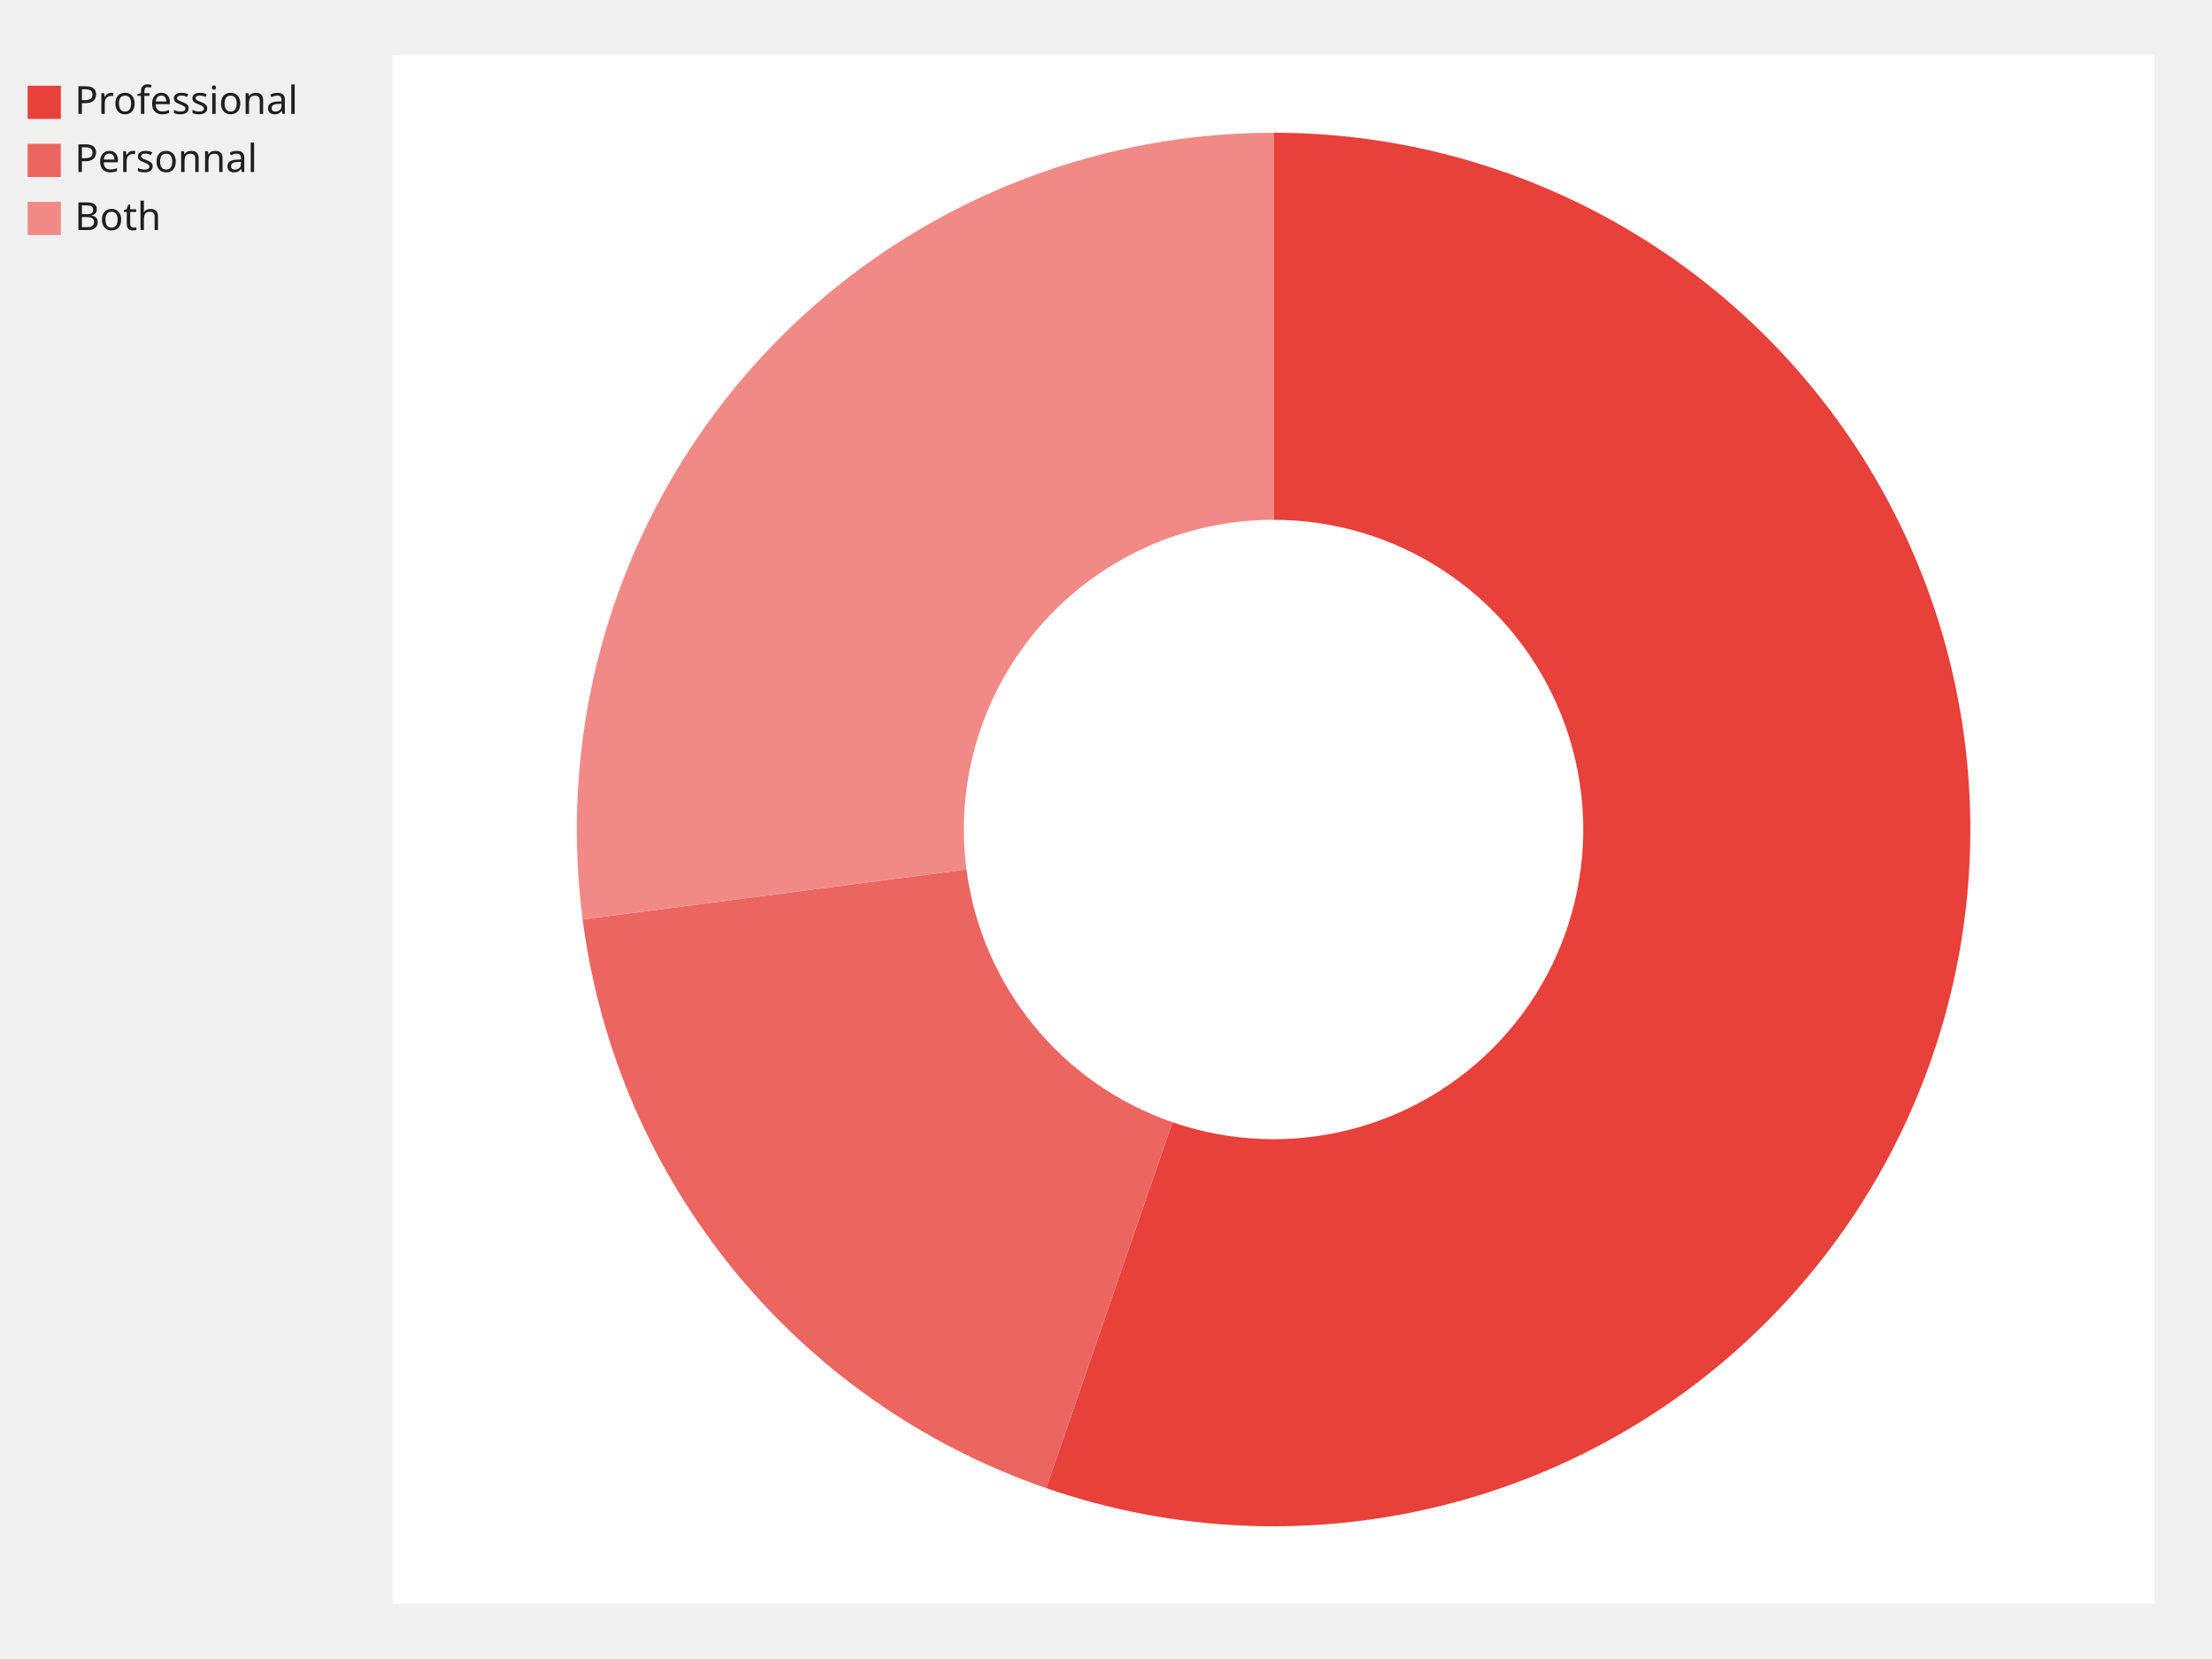
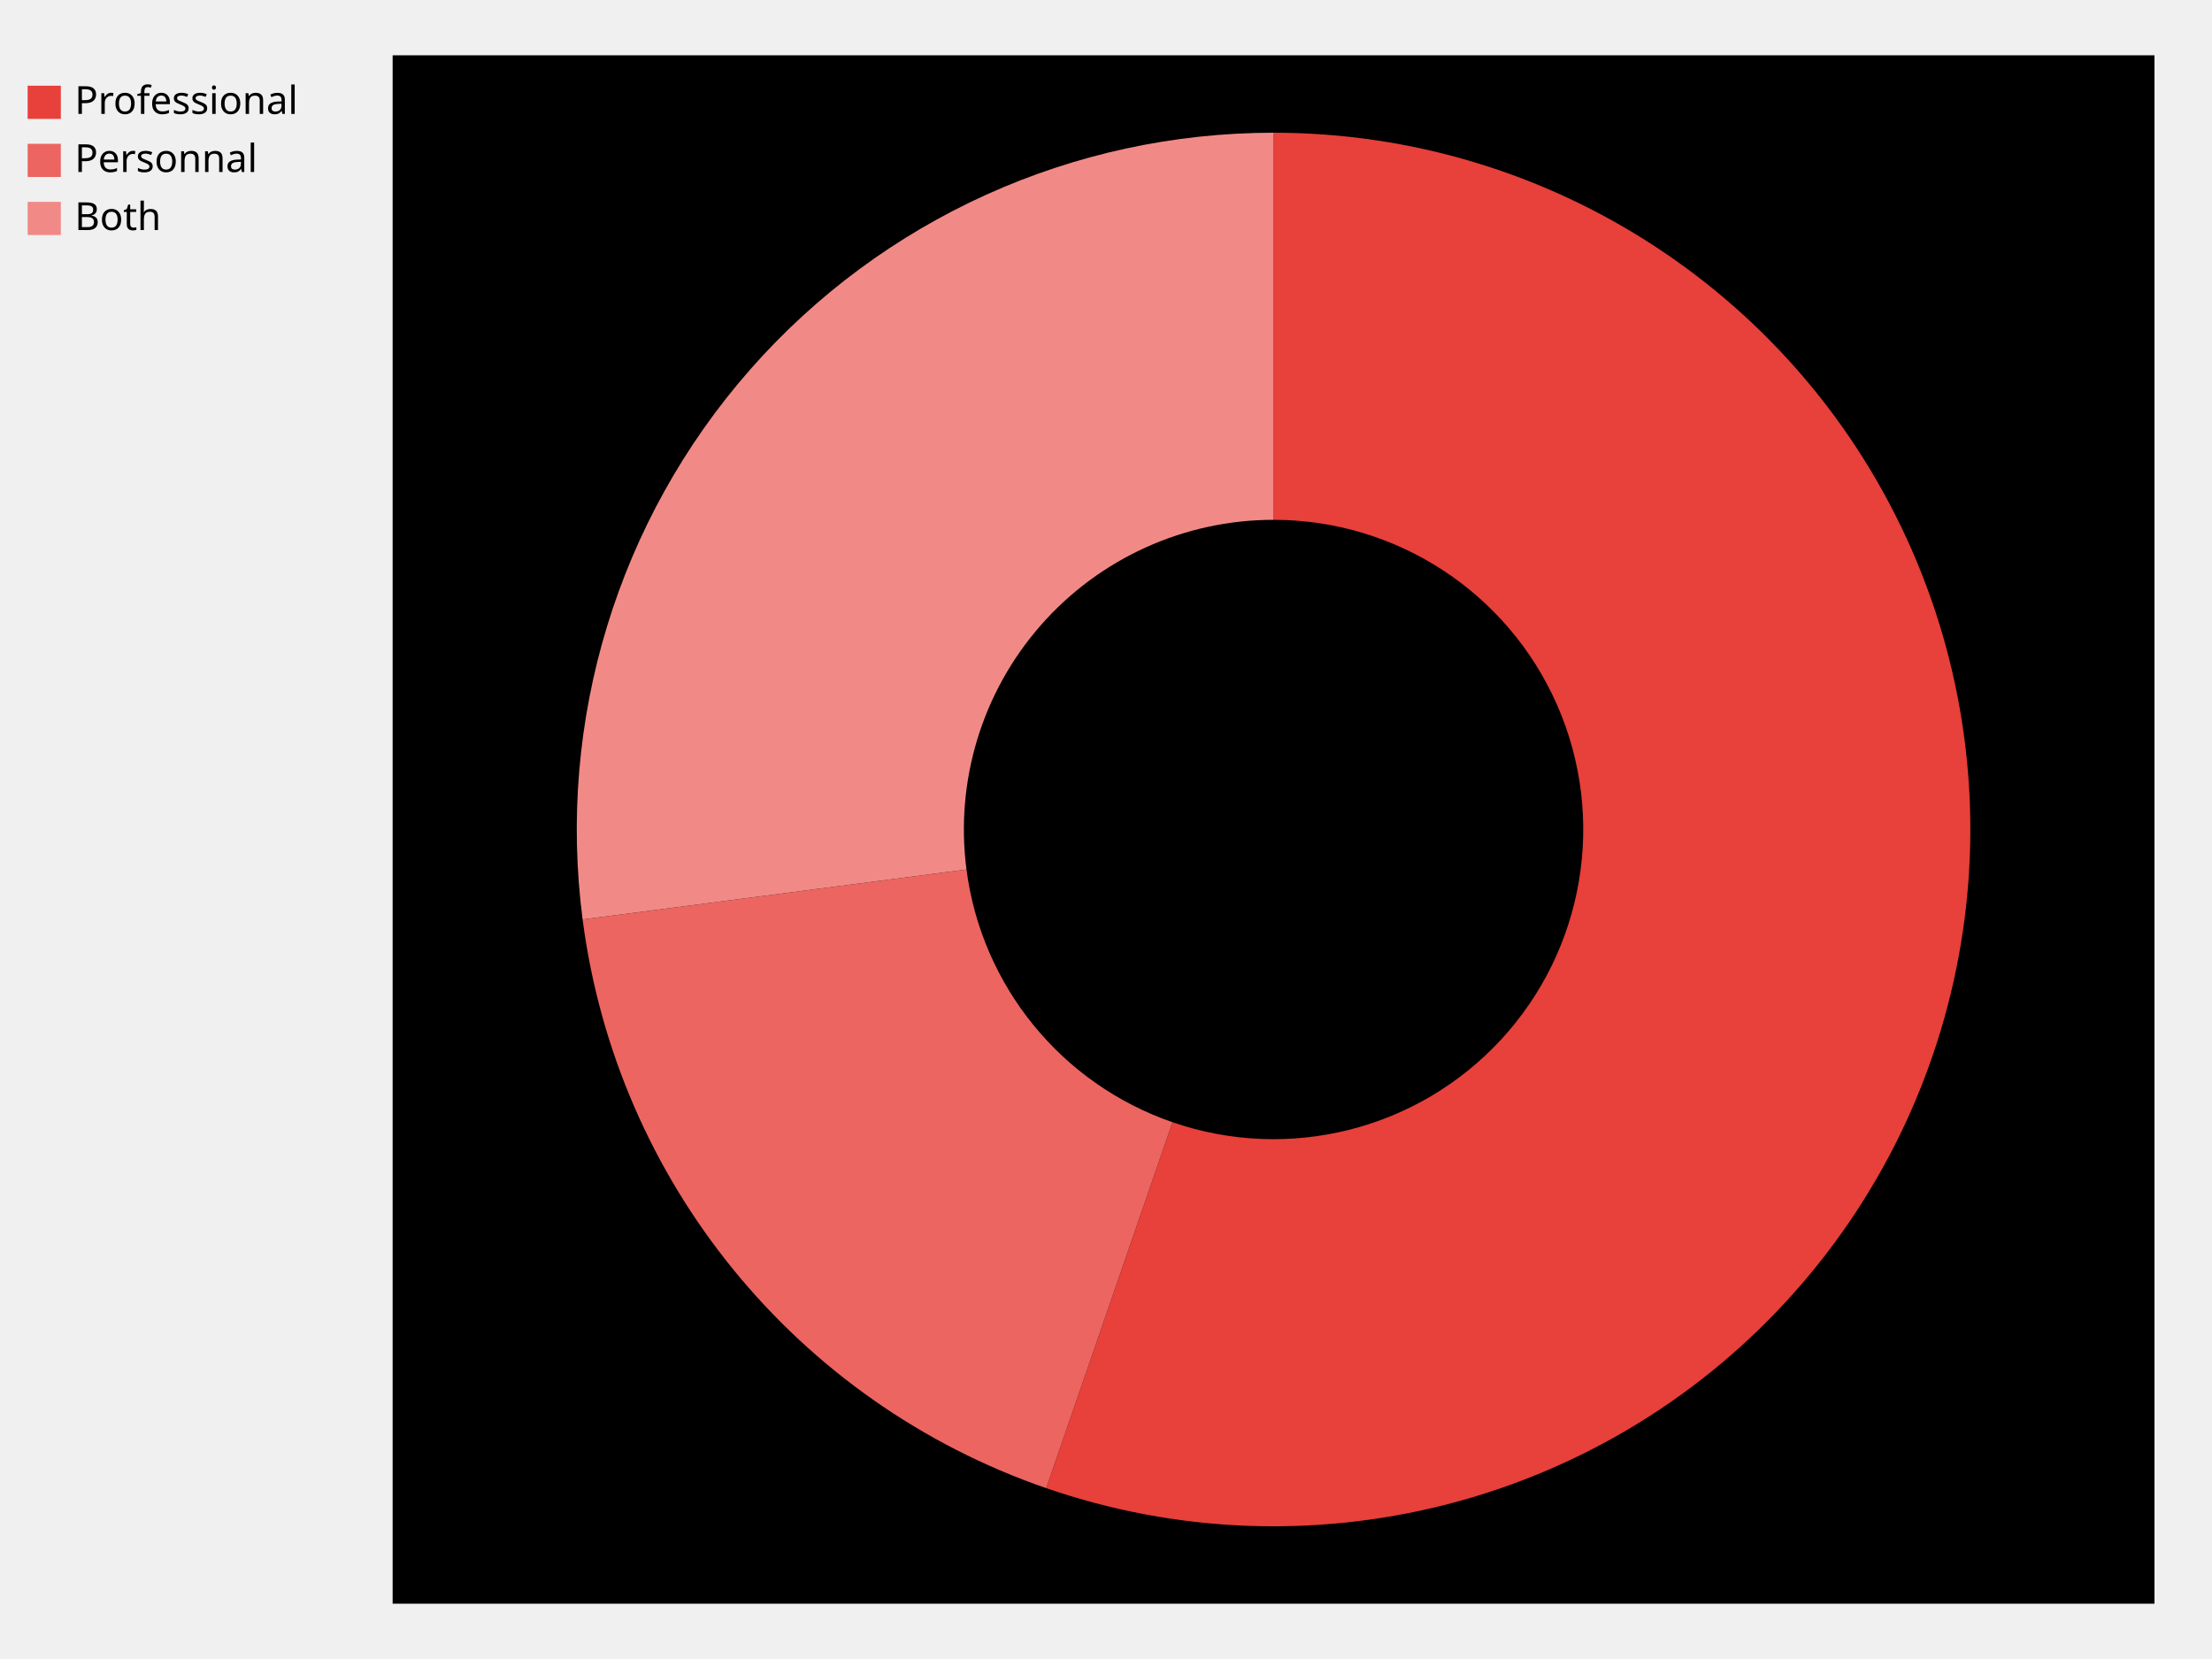
<svg xmlns="http://www.w3.org/2000/svg" id="chart-b7234c57-52cc-4e5d-97fc-9d32081908d6" class="pygal-chart" viewBox="0 0 800 600">
  <defs>
-     <style type="text/css">#chart-b7234c57-52cc-4e5d-97fc-9d32081908d6{-webkit-user-select:none;-webkit-font-smoothing:antialiased;font-family:ClarityCity}#chart-b7234c57-52cc-4e5d-97fc-9d32081908d6 .title{font-family:ClarityCity;font-size:16px}#chart-b7234c57-52cc-4e5d-97fc-9d32081908d6 .legends .legend text{font-family:ClarityCity;font-size:14px}#chart-b7234c57-52cc-4e5d-97fc-9d32081908d6 .axis text{font-family:ClarityCity;font-size:13px}#chart-b7234c57-52cc-4e5d-97fc-9d32081908d6 .axis text.major{font-family:ClarityCity;font-size:13px}#chart-b7234c57-52cc-4e5d-97fc-9d32081908d6 .text-overlay text.value{font-family:ClarityCity;font-size:16px}#chart-b7234c57-52cc-4e5d-97fc-9d32081908d6 .text-overlay text.label{font-family:ClarityCity;font-size:10px}#chart-b7234c57-52cc-4e5d-97fc-9d32081908d6 .tooltip{font-family:ClarityCity;font-size:14px}#chart-b7234c57-52cc-4e5d-97fc-9d32081908d6 text.no_data{font-family:ClarityCity;font-size:64px}
- #chart-b7234c57-52cc-4e5d-97fc-9d32081908d6{background-color:transparent}#chart-b7234c57-52cc-4e5d-97fc-9d32081908d6 path,#chart-b7234c57-52cc-4e5d-97fc-9d32081908d6 line,#chart-b7234c57-52cc-4e5d-97fc-9d32081908d6 rect,#chart-b7234c57-52cc-4e5d-97fc-9d32081908d6 circle{-webkit-transition:150ms;-moz-transition:150ms;transition:150ms}#chart-b7234c57-52cc-4e5d-97fc-9d32081908d6 .graph &gt; .background{fill:transparent}#chart-b7234c57-52cc-4e5d-97fc-9d32081908d6 .plot &gt; .background{fill:white}#chart-b7234c57-52cc-4e5d-97fc-9d32081908d6 .graph{fill:rgba(0,0,0,.87)}#chart-b7234c57-52cc-4e5d-97fc-9d32081908d6 text.no_data{fill:rgba(0,0,0,1)}#chart-b7234c57-52cc-4e5d-97fc-9d32081908d6 .title{fill:rgba(0,0,0,1)}#chart-b7234c57-52cc-4e5d-97fc-9d32081908d6 .legends .legend text{fill:rgba(0,0,0,.87)}#chart-b7234c57-52cc-4e5d-97fc-9d32081908d6 .legends .legend:hover text{fill:rgba(0,0,0,1)}#chart-b7234c57-52cc-4e5d-97fc-9d32081908d6 .axis .line{stroke:rgba(0,0,0,1)}#chart-b7234c57-52cc-4e5d-97fc-9d32081908d6 .axis .guide.line{stroke:rgba(0,0,0,.54)}#chart-b7234c57-52cc-4e5d-97fc-9d32081908d6 .axis .major.line{stroke:rgba(0,0,0,.87)}#chart-b7234c57-52cc-4e5d-97fc-9d32081908d6 .axis text.major{fill:rgba(0,0,0,1)}#chart-b7234c57-52cc-4e5d-97fc-9d32081908d6 .axis.y .guides:hover .guide.line,#chart-b7234c57-52cc-4e5d-97fc-9d32081908d6 .line-graph .axis.x .guides:hover .guide.line,#chart-b7234c57-52cc-4e5d-97fc-9d32081908d6 .stackedline-graph .axis.x .guides:hover .guide.line,#chart-b7234c57-52cc-4e5d-97fc-9d32081908d6 .xy-graph .axis.x .guides:hover .guide.line{stroke:rgba(0,0,0,1)}#chart-b7234c57-52cc-4e5d-97fc-9d32081908d6 .axis .guides:hover text{fill:rgba(0,0,0,1)}#chart-b7234c57-52cc-4e5d-97fc-9d32081908d6 .reactive{fill-opacity:.7;stroke-opacity:.8}#chart-b7234c57-52cc-4e5d-97fc-9d32081908d6 .ci{stroke:rgba(0,0,0,.87)}#chart-b7234c57-52cc-4e5d-97fc-9d32081908d6 .reactive.active,#chart-b7234c57-52cc-4e5d-97fc-9d32081908d6 .active .reactive{fill-opacity:.8;stroke-opacity:.9;stroke-width:4}#chart-b7234c57-52cc-4e5d-97fc-9d32081908d6 .ci .reactive.active{stroke-width:1.5}#chart-b7234c57-52cc-4e5d-97fc-9d32081908d6 .series text{fill:rgba(0,0,0,1)}#chart-b7234c57-52cc-4e5d-97fc-9d32081908d6 .tooltip rect{fill:white;stroke:rgba(0,0,0,1);-webkit-transition:opacity 150ms;-moz-transition:opacity 150ms;transition:opacity 150ms}#chart-b7234c57-52cc-4e5d-97fc-9d32081908d6 .tooltip .label{fill:rgba(0,0,0,.87)}#chart-b7234c57-52cc-4e5d-97fc-9d32081908d6 .tooltip .label{fill:rgba(0,0,0,.87)}#chart-b7234c57-52cc-4e5d-97fc-9d32081908d6 .tooltip .legend{font-size:.8em;fill:rgba(0,0,0,.54)}#chart-b7234c57-52cc-4e5d-97fc-9d32081908d6 .tooltip .x_label{font-size:.6em;fill:rgba(0,0,0,1)}#chart-b7234c57-52cc-4e5d-97fc-9d32081908d6 .tooltip .xlink{font-size:.5em;text-decoration:underline}#chart-b7234c57-52cc-4e5d-97fc-9d32081908d6 .tooltip .value{font-size:1.5em}#chart-b7234c57-52cc-4e5d-97fc-9d32081908d6 .bound{font-size:.5em}#chart-b7234c57-52cc-4e5d-97fc-9d32081908d6 .max-value{font-size:.75em;fill:rgba(0,0,0,.54)}#chart-b7234c57-52cc-4e5d-97fc-9d32081908d6 .map-element{fill:white;stroke:rgba(0,0,0,.54) !important}#chart-b7234c57-52cc-4e5d-97fc-9d32081908d6 .map-element .reactive{fill-opacity:inherit;stroke-opacity:inherit}#chart-b7234c57-52cc-4e5d-97fc-9d32081908d6 .color-0,#chart-b7234c57-52cc-4e5d-97fc-9d32081908d6 .color-0 a:visited{stroke:#e8403a;fill:#e8403a}#chart-b7234c57-52cc-4e5d-97fc-9d32081908d6 .color-1,#chart-b7234c57-52cc-4e5d-97fc-9d32081908d6 .color-1 a:visited{stroke:#ec6560;fill:#ec6560}#chart-b7234c57-52cc-4e5d-97fc-9d32081908d6 .color-2,#chart-b7234c57-52cc-4e5d-97fc-9d32081908d6 .color-2 a:visited{stroke:#f18a86;fill:#f18a86}#chart-b7234c57-52cc-4e5d-97fc-9d32081908d6 .text-overlay .color-0 text{fill:black}#chart-b7234c57-52cc-4e5d-97fc-9d32081908d6 .text-overlay .color-1 text{fill:black}#chart-b7234c57-52cc-4e5d-97fc-9d32081908d6 .text-overlay .color-2 text{fill:black}
+     <style type="text/css">:root{color-scheme:light dark}#chart-b7234c57-52cc-4e5d-97fc-9d32081908d6{-webkit-user-select:none;-webkit-font-smoothing:antialiased;font-family:ClarityCity}#chart-b7234c57-52cc-4e5d-97fc-9d32081908d6 .title{font-family:ClarityCity;font-size:16px}#chart-b7234c57-52cc-4e5d-97fc-9d32081908d6 .legends .legend text{font-family:ClarityCity;font-size:14px}#chart-b7234c57-52cc-4e5d-97fc-9d32081908d6 .axis text{font-family:ClarityCity;font-size:13px}#chart-b7234c57-52cc-4e5d-97fc-9d32081908d6 .axis text.major{font-family:ClarityCity;font-size:13px}#chart-b7234c57-52cc-4e5d-97fc-9d32081908d6 .text-overlay text.value{font-family:ClarityCity;font-size:16px}#chart-b7234c57-52cc-4e5d-97fc-9d32081908d6 .text-overlay text.label{font-family:ClarityCity;font-size:10px}#chart-b7234c57-52cc-4e5d-97fc-9d32081908d6 .tooltip{font-family:ClarityCity;font-size:14px}#chart-b7234c57-52cc-4e5d-97fc-9d32081908d6 text.no_data{font-family:ClarityCity;font-size:64px}
+ #chart-b7234c57-52cc-4e5d-97fc-9d32081908d6{background-color:transparent}#chart-b7234c57-52cc-4e5d-97fc-9d32081908d6 path,#chart-b7234c57-52cc-4e5d-97fc-9d32081908d6 line,#chart-b7234c57-52cc-4e5d-97fc-9d32081908d6 rect,#chart-b7234c57-52cc-4e5d-97fc-9d32081908d6 circle{-webkit-transition:150ms;-moz-transition:150ms;transition:150ms}#chart-b7234c57-52cc-4e5d-97fc-9d32081908d6 .graph &gt; .background{fill:transparent}#chart-b7234c57-52cc-4e5d-97fc-9d32081908d6 .plot &gt; .background{fill:light-dark(#fffd,#211d)}#chart-b7234c57-52cc-4e5d-97fc-9d32081908d6 .graph{fill:light-dark(#000d,#fffd)}#chart-b7234c57-52cc-4e5d-97fc-9d32081908d6 text.no_data{fill:light-dark(black,white)}#chart-b7234c57-52cc-4e5d-97fc-9d32081908d6 .title{fill:light-dark(black,white)}#chart-b7234c57-52cc-4e5d-97fc-9d32081908d6 .legends .legend text{fill:light-dark(#000d,#fffd)}#chart-b7234c57-52cc-4e5d-97fc-9d32081908d6 .legends .legend:hover text{fill:light-dark(black,white)}#chart-b7234c57-52cc-4e5d-97fc-9d32081908d6 .axis .line{stroke:light-dark(black,white)}#chart-b7234c57-52cc-4e5d-97fc-9d32081908d6 .axis .guide.line{stroke:light-dark(#000d,#fffd)}#chart-b7234c57-52cc-4e5d-97fc-9d32081908d6 .axis .major.line{stroke:light-dark(#000d,#fffd)}#chart-b7234c57-52cc-4e5d-97fc-9d32081908d6 .axis text.major{fill:light-dark(black,white)}#chart-b7234c57-52cc-4e5d-97fc-9d32081908d6 .axis.y .guides:hover .guide.line,#chart-b7234c57-52cc-4e5d-97fc-9d32081908d6 .line-graph .axis.x .guides:hover .guide.line,#chart-b7234c57-52cc-4e5d-97fc-9d32081908d6 .stackedline-graph .axis.x .guides:hover .guide.line,#chart-b7234c57-52cc-4e5d-97fc-9d32081908d6 .xy-graph .axis.x .guides:hover .guide.line{stroke:light-dark(black,white)}#chart-b7234c57-52cc-4e5d-97fc-9d32081908d6 .axis .guides:hover text{fill:light-dark(black,white)}#chart-b7234c57-52cc-4e5d-97fc-9d32081908d6 .reactive{fill-opacity:.7;stroke-opacity:.8}#chart-b7234c57-52cc-4e5d-97fc-9d32081908d6 .ci{stroke:light-dark(#000d,#fffd)}#chart-b7234c57-52cc-4e5d-97fc-9d32081908d6 .reactive.active,#chart-b7234c57-52cc-4e5d-97fc-9d32081908d6 .active .reactive{fill-opacity:.8;stroke-opacity:.9;stroke-width:4}#chart-b7234c57-52cc-4e5d-97fc-9d32081908d6 .ci .reactive.active{stroke-width:1.5}#chart-b7234c57-52cc-4e5d-97fc-9d32081908d6 .series text{fill:light-dark(black,white)}#chart-b7234c57-52cc-4e5d-97fc-9d32081908d6 .tooltip rect{fill:light-dark(#fffd,#211d);stroke:light-dark(black,white);-webkit-transition:opacity 150ms;-moz-transition:opacity 150ms;transition:opacity 150ms}#chart-b7234c57-52cc-4e5d-97fc-9d32081908d6 .tooltip .label{fill:light-dark(#000d,#fffd)}#chart-b7234c57-52cc-4e5d-97fc-9d32081908d6 .tooltip .label{fill:light-dark(#000d,#fffd)}#chart-b7234c57-52cc-4e5d-97fc-9d32081908d6 .tooltip .legend{font-size:.8em;fill:light-dark(#000d,#fffd)}#chart-b7234c57-52cc-4e5d-97fc-9d32081908d6 .tooltip .x_label{font-size:.6em;fill:light-dark(black,white)}#chart-b7234c57-52cc-4e5d-97fc-9d32081908d6 .tooltip .xlink{font-size:.5em;text-decoration:underline}#chart-b7234c57-52cc-4e5d-97fc-9d32081908d6 .tooltip .value{font-size:1.5em}#chart-b7234c57-52cc-4e5d-97fc-9d32081908d6 .bound{font-size:.5em}#chart-b7234c57-52cc-4e5d-97fc-9d32081908d6 .max-value{font-size:.75em;fill:light-dark(#000d,#fffd)}#chart-b7234c57-52cc-4e5d-97fc-9d32081908d6 .map-element{fill:light-dark(#fffd,#211d);stroke:light-dark(#000d,#fffd) !important}#chart-b7234c57-52cc-4e5d-97fc-9d32081908d6 .map-element .reactive{fill-opacity:inherit;stroke-opacity:inherit}#chart-b7234c57-52cc-4e5d-97fc-9d32081908d6 .color-0,#chart-b7234c57-52cc-4e5d-97fc-9d32081908d6 .color-0 a:visited{stroke:#e8403a;fill:#e8403a}#chart-b7234c57-52cc-4e5d-97fc-9d32081908d6 .color-1,#chart-b7234c57-52cc-4e5d-97fc-9d32081908d6 .color-1 a:visited{stroke:#ec6560;fill:#ec6560}#chart-b7234c57-52cc-4e5d-97fc-9d32081908d6 .color-2,#chart-b7234c57-52cc-4e5d-97fc-9d32081908d6 .color-2 a:visited{stroke:#f18a86;fill:#f18a86}#chart-b7234c57-52cc-4e5d-97fc-9d32081908d6 .text-overlay .color-0 text{fill:black}#chart-b7234c57-52cc-4e5d-97fc-9d32081908d6 .text-overlay .color-1 text{fill:black}#chart-b7234c57-52cc-4e5d-97fc-9d32081908d6 .text-overlay .color-2 text{fill:black}
#chart-b7234c57-52cc-4e5d-97fc-9d32081908d6 text.no_data{text-anchor:middle}#chart-b7234c57-52cc-4e5d-97fc-9d32081908d6 .guide.line{fill:none}#chart-b7234c57-52cc-4e5d-97fc-9d32081908d6 .centered{text-anchor:middle}#chart-b7234c57-52cc-4e5d-97fc-9d32081908d6 .title{text-anchor:middle}#chart-b7234c57-52cc-4e5d-97fc-9d32081908d6 .legends .legend text{fill-opacity:1}#chart-b7234c57-52cc-4e5d-97fc-9d32081908d6 .axis.x text{text-anchor:middle}#chart-b7234c57-52cc-4e5d-97fc-9d32081908d6 .axis.x:not(.web) text[transform]{text-anchor:start}#chart-b7234c57-52cc-4e5d-97fc-9d32081908d6 .axis.x:not(.web) text[transform].backwards{text-anchor:end}#chart-b7234c57-52cc-4e5d-97fc-9d32081908d6 .axis.y text{text-anchor:end}#chart-b7234c57-52cc-4e5d-97fc-9d32081908d6 .axis.y text[transform].backwards{text-anchor:start}#chart-b7234c57-52cc-4e5d-97fc-9d32081908d6 .axis.y2 text{text-anchor:start}#chart-b7234c57-52cc-4e5d-97fc-9d32081908d6 .axis.y2 text[transform].backwards{text-anchor:end}#chart-b7234c57-52cc-4e5d-97fc-9d32081908d6 .axis .guide.line{stroke-dasharray:1 20}#chart-b7234c57-52cc-4e5d-97fc-9d32081908d6 .axis .major.guide.line{stroke-dasharray:1 7}#chart-b7234c57-52cc-4e5d-97fc-9d32081908d6 .horizontal .axis.y .guide.line,#chart-b7234c57-52cc-4e5d-97fc-9d32081908d6 .horizontal .axis.y2 .guide.line,#chart-b7234c57-52cc-4e5d-97fc-9d32081908d6 .vertical .axis.x .guide.line{opacity:0}#chart-b7234c57-52cc-4e5d-97fc-9d32081908d6 .horizontal .axis.always_show .guide.line,#chart-b7234c57-52cc-4e5d-97fc-9d32081908d6 .vertical .axis.always_show .guide.line{opacity:1 !important}#chart-b7234c57-52cc-4e5d-97fc-9d32081908d6 .axis.y .guides:hover .guide.line,#chart-b7234c57-52cc-4e5d-97fc-9d32081908d6 .axis.y2 .guides:hover .guide.line,#chart-b7234c57-52cc-4e5d-97fc-9d32081908d6 .axis.x .guides:hover .guide.line{opacity:1}#chart-b7234c57-52cc-4e5d-97fc-9d32081908d6 .axis .guides:hover text{opacity:1}#chart-b7234c57-52cc-4e5d-97fc-9d32081908d6 .nofill{fill:none}#chart-b7234c57-52cc-4e5d-97fc-9d32081908d6 .subtle-fill{fill-opacity:.2}#chart-b7234c57-52cc-4e5d-97fc-9d32081908d6 .dot{stroke-width:1px;fill-opacity:1}#chart-b7234c57-52cc-4e5d-97fc-9d32081908d6 .dot.active{stroke-width:5px}#chart-b7234c57-52cc-4e5d-97fc-9d32081908d6 .dot.negative{fill:transparent}#chart-b7234c57-52cc-4e5d-97fc-9d32081908d6 text,#chart-b7234c57-52cc-4e5d-97fc-9d32081908d6 tspan{stroke:none !important}#chart-b7234c57-52cc-4e5d-97fc-9d32081908d6 .series text.active{opacity:1}#chart-b7234c57-52cc-4e5d-97fc-9d32081908d6 .tooltip rect{fill-opacity:.95;stroke-width:.5}#chart-b7234c57-52cc-4e5d-97fc-9d32081908d6 .tooltip text{fill-opacity:1}#chart-b7234c57-52cc-4e5d-97fc-9d32081908d6 .showable{visibility:hidden}#chart-b7234c57-52cc-4e5d-97fc-9d32081908d6 .showable.shown{visibility:visible}#chart-b7234c57-52cc-4e5d-97fc-9d32081908d6 .gauge-background{fill:rgba(229,229,229,1);stroke:none}#chart-b7234c57-52cc-4e5d-97fc-9d32081908d6 .bg-lines{stroke:transparent;stroke-width:2px}
.line:not(.guide){display:none}.pie-graph .reactive,.bar-graph .reactive,.horizontalbar-graph .reactive{stroke-width:2 !important;fill-opacity:1 !important;stroke-opacity:0 !important}.pie-graph .reactive.active,.bar-graph .reactive.active,.horizontalbar-graph .reactive.active{stroke-opacity:1 !important}</style>
  </defs>
  <g class="graph pie-graph vertical">
    <rect x="0" y="0" width="800" height="600" class="background" />
    <g transform="translate(142, 20)" class="plot">
      <rect x="0" y="0" width="637.2" height="560" class="background" />
      <g class="series serie-0 color-0">
        <g class="slices">
          <g class="slice">
            <path d="M318.6 28 A252 252 0 1 1 236.374 518.208 L282.055 385.87 A112 112 0 1 0 318.6 168 z" class="slice reactive tooltip-trigger" />
          </g>
        </g>
      </g>
      <g class="series serie-1 color-1">
        <g class="slices">
          <g class="slice">
            <path d="M236.374 518.208 A252 252 0 0 1 68.708 312.526 L207.537 294.456 A112 112 0 0 0 282.055 385.87 z" class="slice reactive tooltip-trigger" />
          </g>
        </g>
      </g>
      <g class="series serie-2 color-2">
        <g class="slices">
          <g class="slice">
            <path d="M68.708 312.526 A252 252 0 0 1 318.6 28 L318.6 168 A112 112 0 0 0 207.537 294.456 z" class="slice reactive tooltip-trigger" />
          </g>
        </g>
      </g>
    </g>
    <g class="titles" />
    <g transform="translate(142, 20)" class="plot overlay">
      <g class="series serie-0 color-0" />
      <g class="series serie-1 color-1" />
      <g class="series serie-2 color-2" />
    </g>
    <g transform="translate(142, 20)" class="plot text-overlay">
      <g class="series serie-0 color-0" />
      <g class="series serie-1 color-1" />
      <g class="series serie-2 color-2" />
    </g>
    <g transform="translate(142, 20)" class="plot tooltip-overlay">
      <g transform="translate(0 0)" style="opacity: 0" class="tooltip">
        <rect rx="0" ry="0" width="0" height="0" class="tooltip-box" />
        <g class="text" />
      </g>
    </g>
    <g transform="translate(10, 30)" class="legends">
      <g id="activate-serie-0" class="legend reactive activate-serie">
        <rect x="0.0" y="1.0" width="12" height="12" class="color-0 reactive" />
        <text x="17.0" y="11.2">Professional</text>
      </g>
      <g id="activate-serie-1" class="legend reactive activate-serie">
        <rect x="0.0" y="22.0" width="12" height="12" class="color-1 reactive" />
        <text x="17.0" y="32.2">Personnal</text>
      </g>
      <g id="activate-serie-2" class="legend reactive activate-serie">
        <rect x="0.0" y="43.0" width="12" height="12" class="color-2 reactive" />
        <text x="17.0" y="53.2">Both</text>
      </g>
    </g>
    <g transform="translate(790, 30)" class="legends" />
  </g>
</svg>
